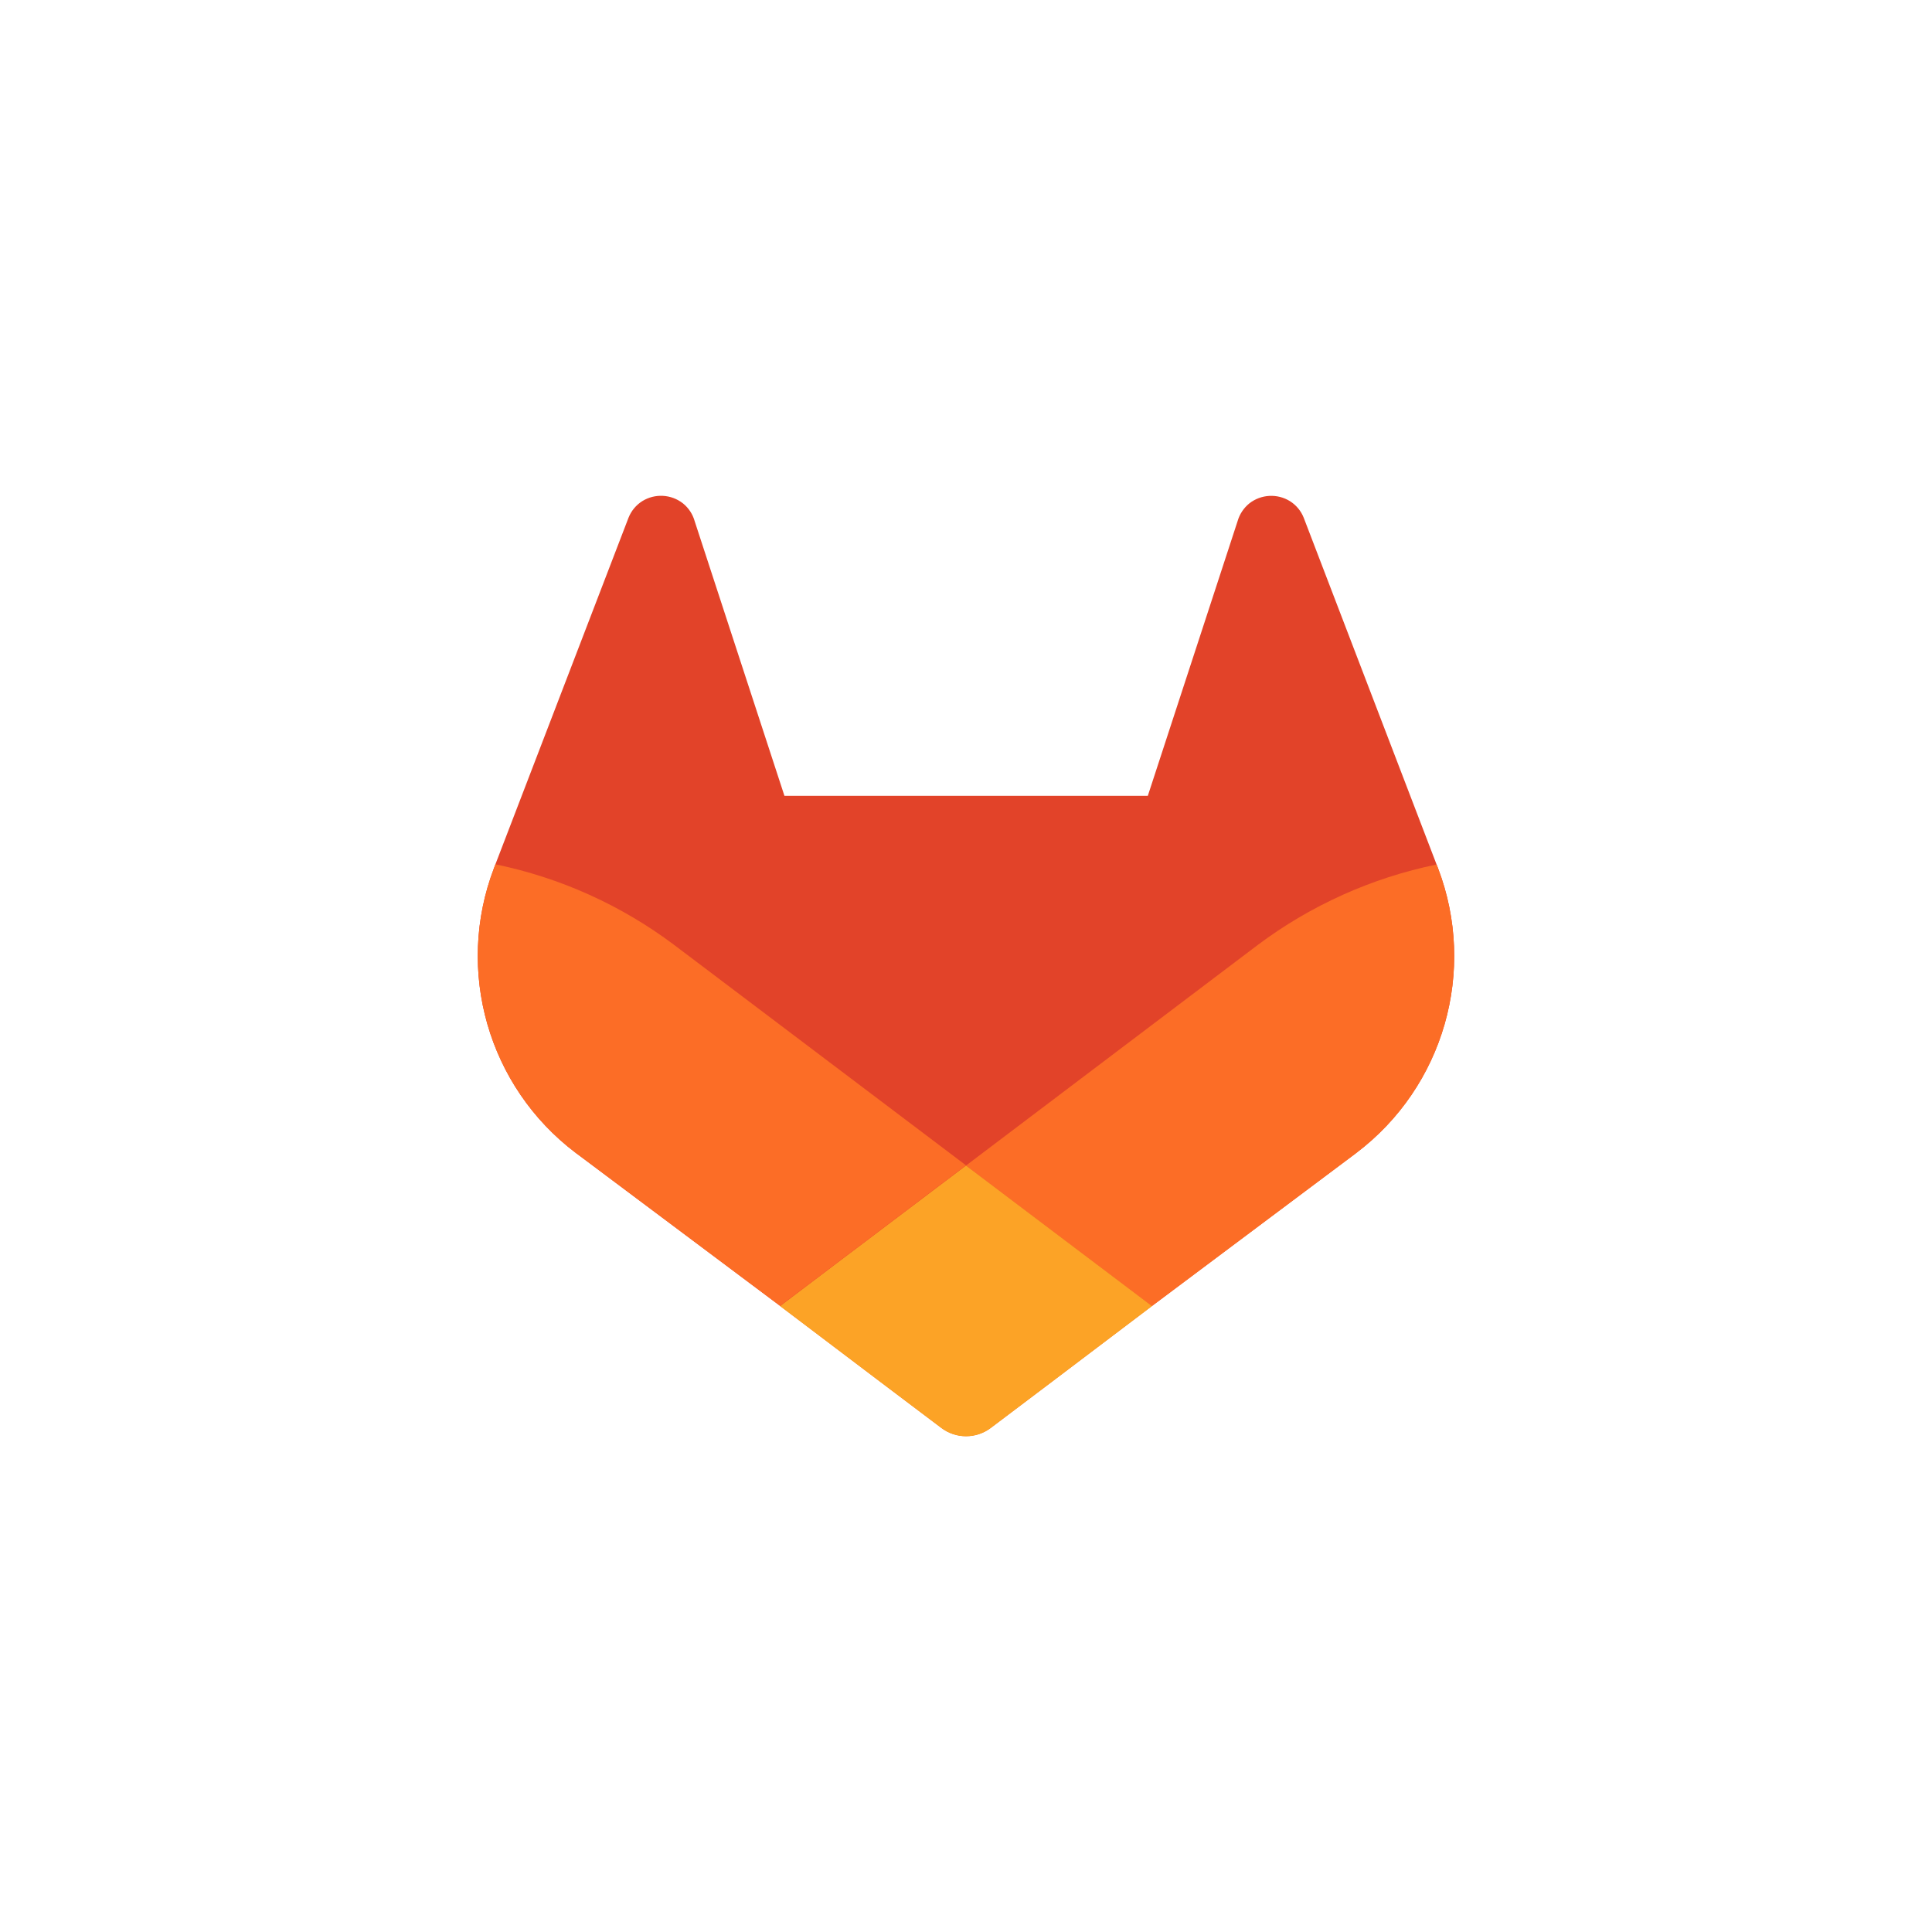
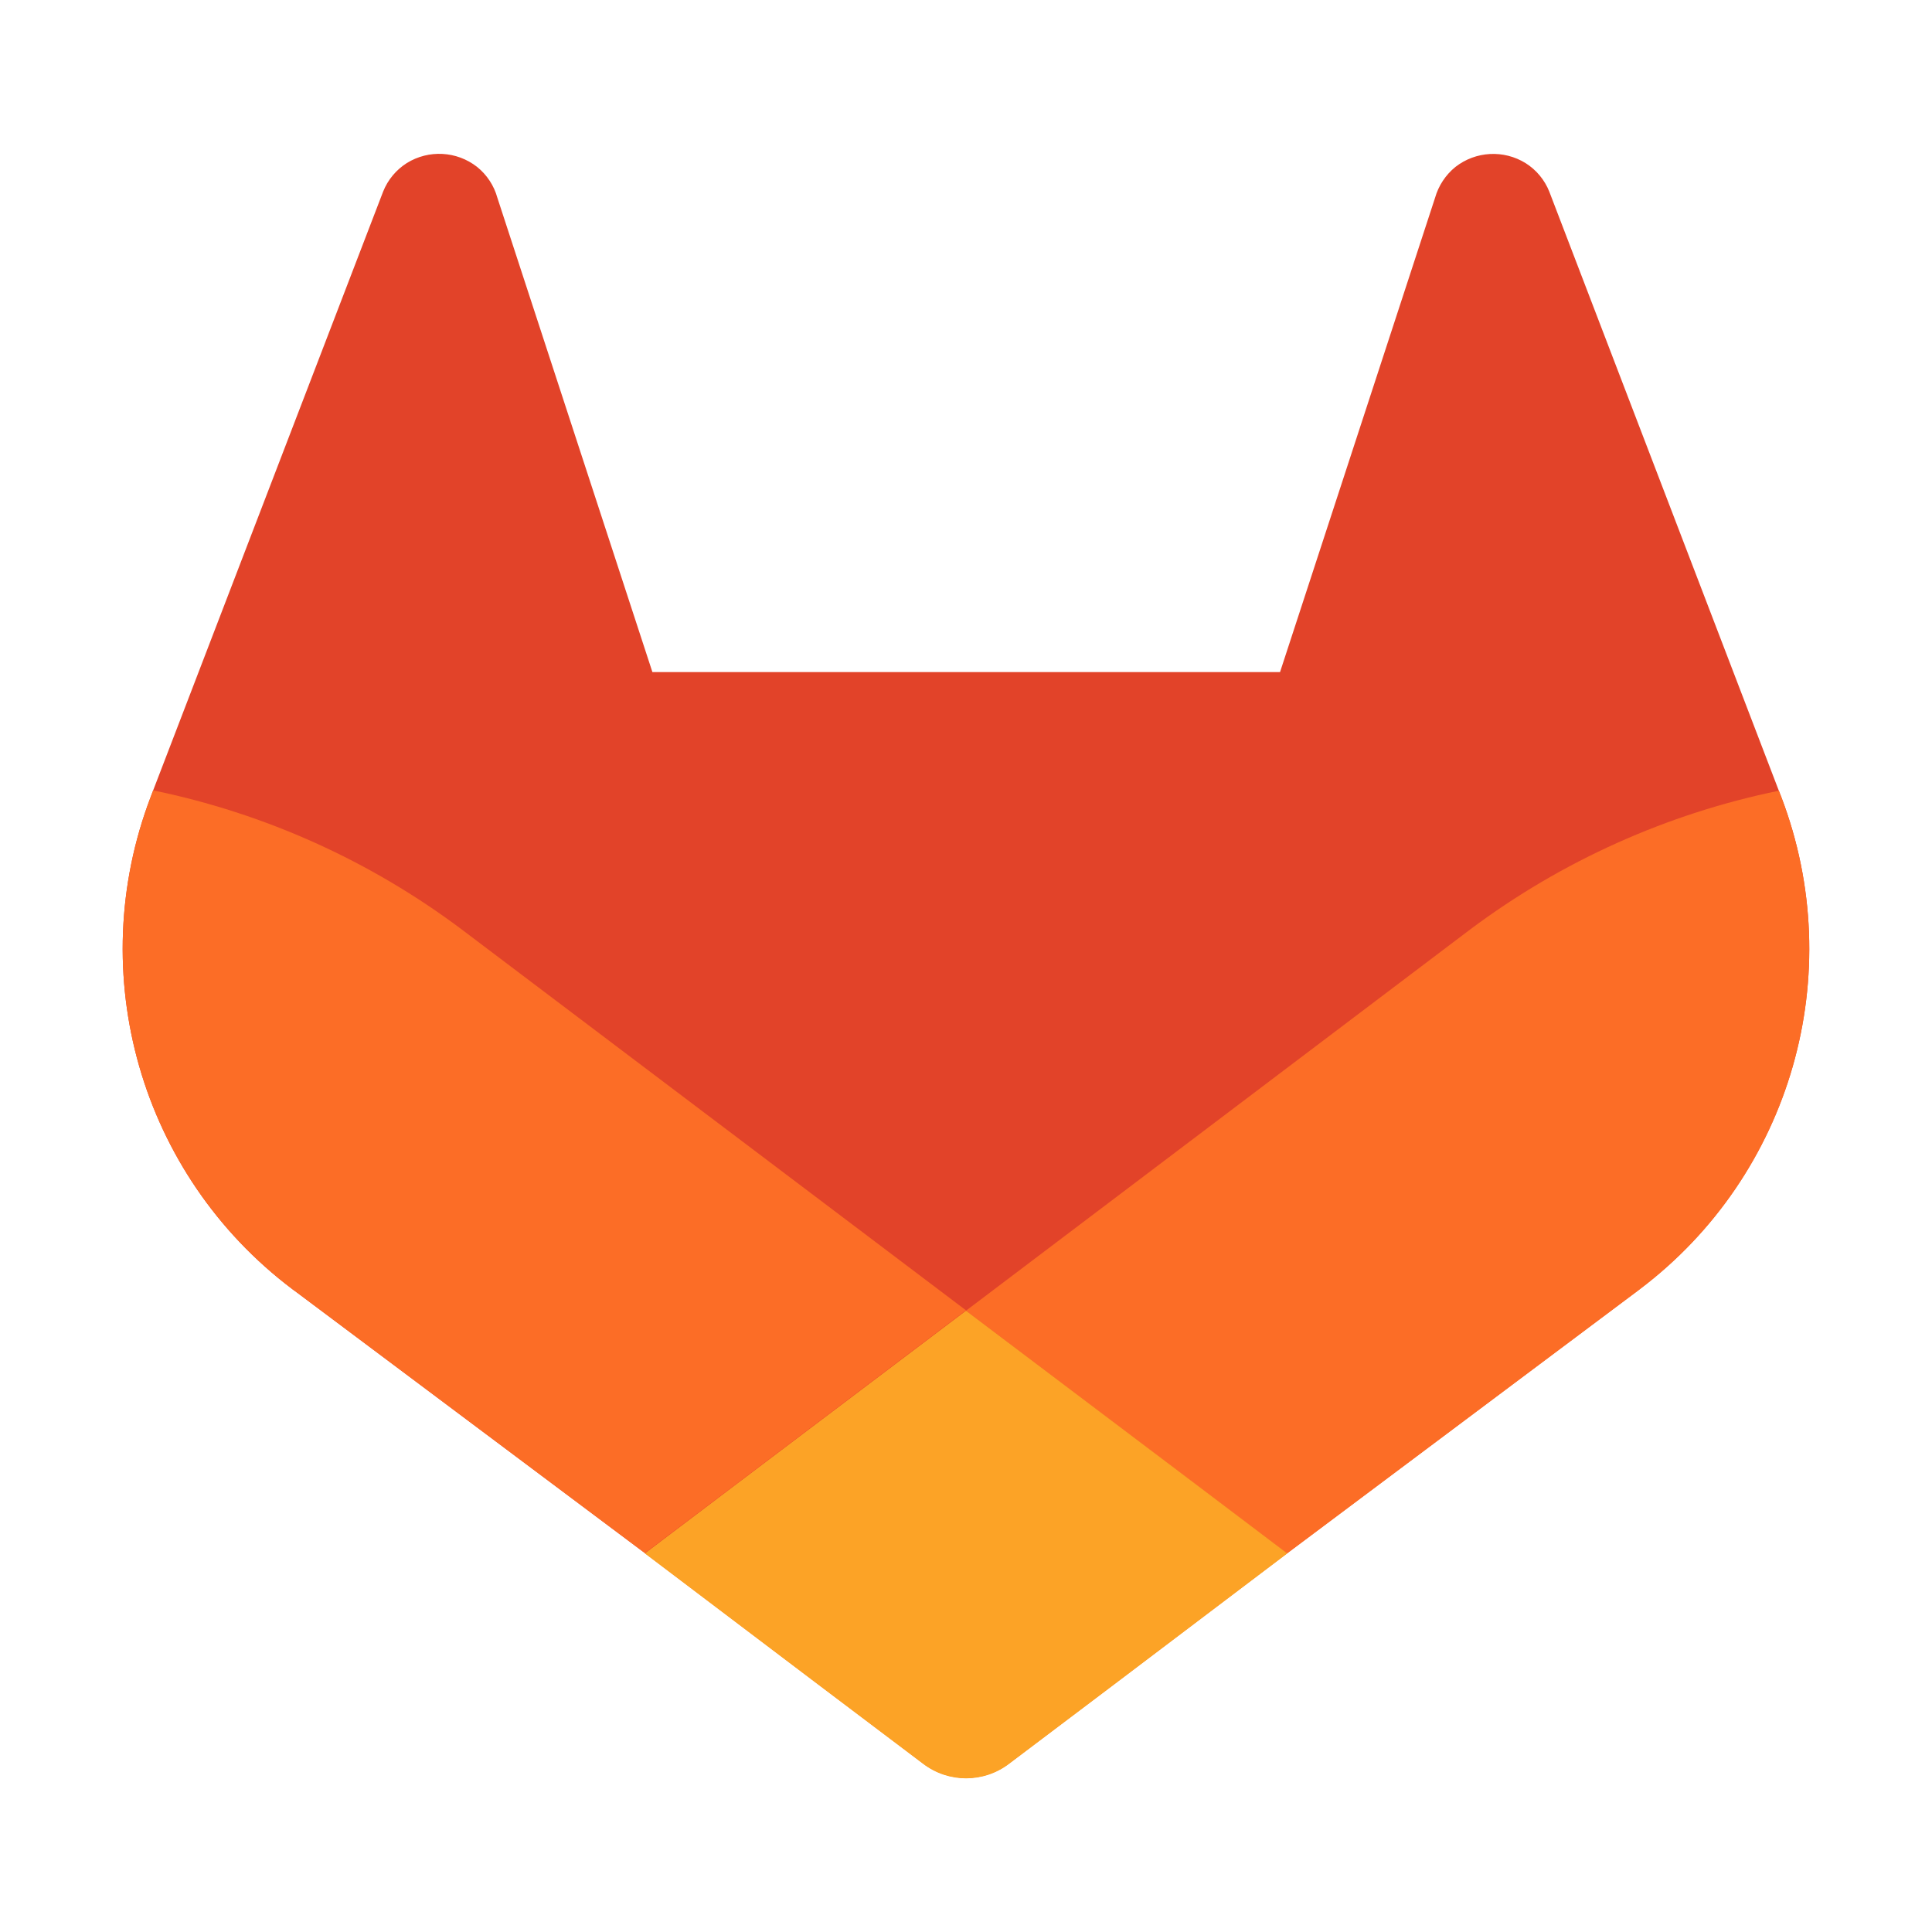
- <svg xmlns="http://www.w3.org/2000/svg" viewBox="0 0 380 380">
+ <svg xmlns="http://www.w3.org/2000/svg" viewBox="80 80 220 220">
  <defs>
    <style>.cls-1{fill:#e24329;}.cls-2{fill:#fc6d26;}.cls-3{fill:#fca326;}</style>
  </defs>
  <g id="LOGO">
    <path class="cls-1" d="M282.83,170.73l-.27-.69-26.14-68.22a6.81,6.81,0,0,0-2.69-3.24,7,7,0,0,0-8,.43,7,7,0,0,0-2.32,3.52l-17.65,54H154.29l-17.65-54A6.86,6.86,0,0,0,134.32,99a7,7,0,0,0-8-.43,6.87,6.87,0,0,0-2.69,3.24L97.44,170l-.26.69a48.54,48.54,0,0,0,16.1,56.1l.09.07.24.17,39.82,29.82,19.7,14.91,12,9.06a8.07,8.07,0,0,0,9.76,0l12-9.06,19.7-14.91,40.06-30,.1-.08A48.56,48.56,0,0,0,282.83,170.73Z" />
    <path class="cls-2" d="M282.83,170.73l-.27-.69a88.3,88.3,0,0,0-35.15,15.8L190,229.25c19.55,14.79,36.57,27.64,36.57,27.64l40.06-30,.1-.08A48.56,48.56,0,0,0,282.83,170.73Z" />
    <path class="cls-3" d="M153.43,256.89l19.7,14.91,12,9.06a8.07,8.07,0,0,0,9.76,0l12-9.06,19.7-14.91S209.55,244,190,229.25C170.45,244,153.43,256.89,153.43,256.89Z" />
    <path class="cls-2" d="M132.58,185.84A88.19,88.19,0,0,0,97.44,170l-.26.69a48.54,48.54,0,0,0,16.1,56.1l.09.07.24.17,39.82,29.82s17-12.85,36.57-27.64Z" />
  </g>
</svg>
